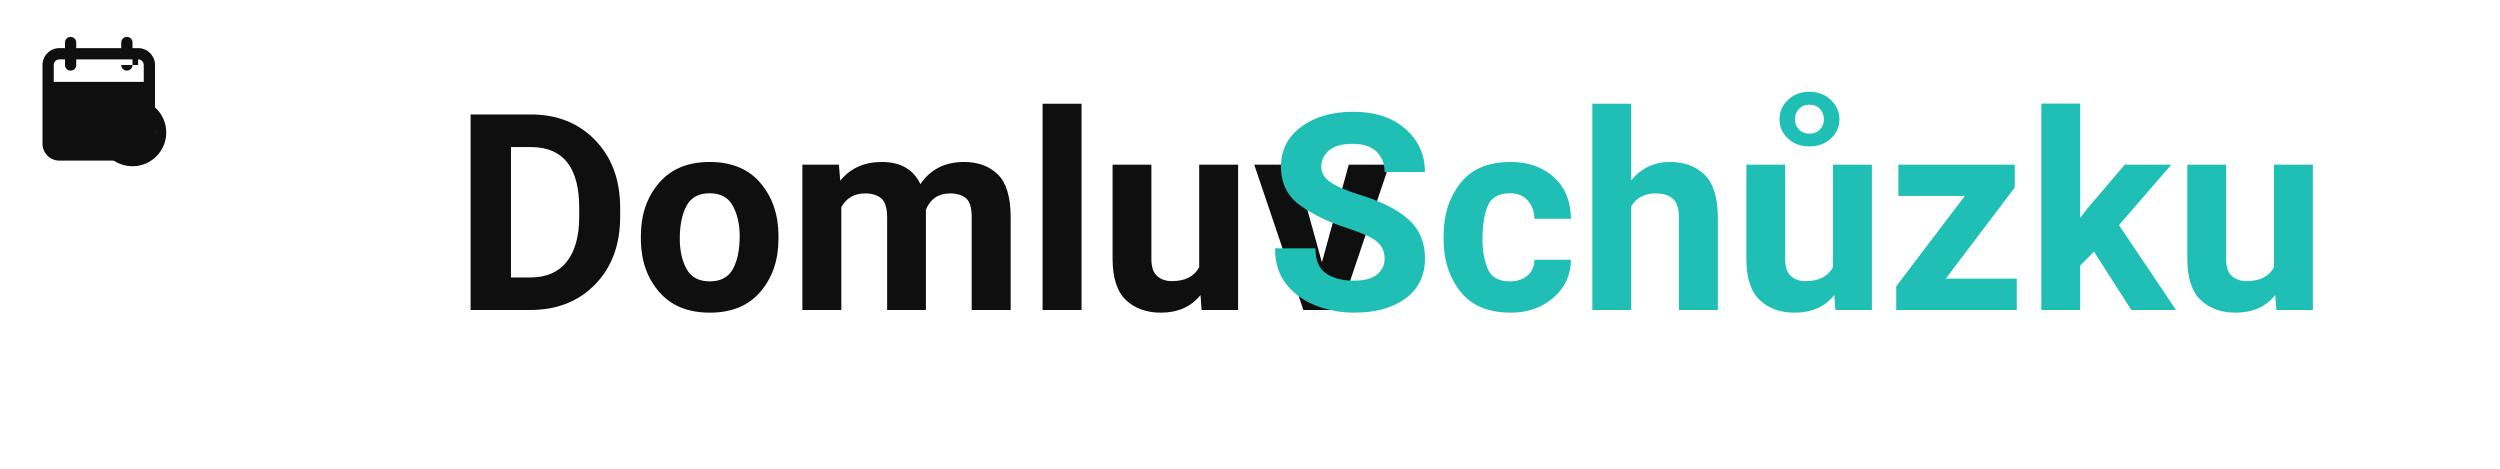
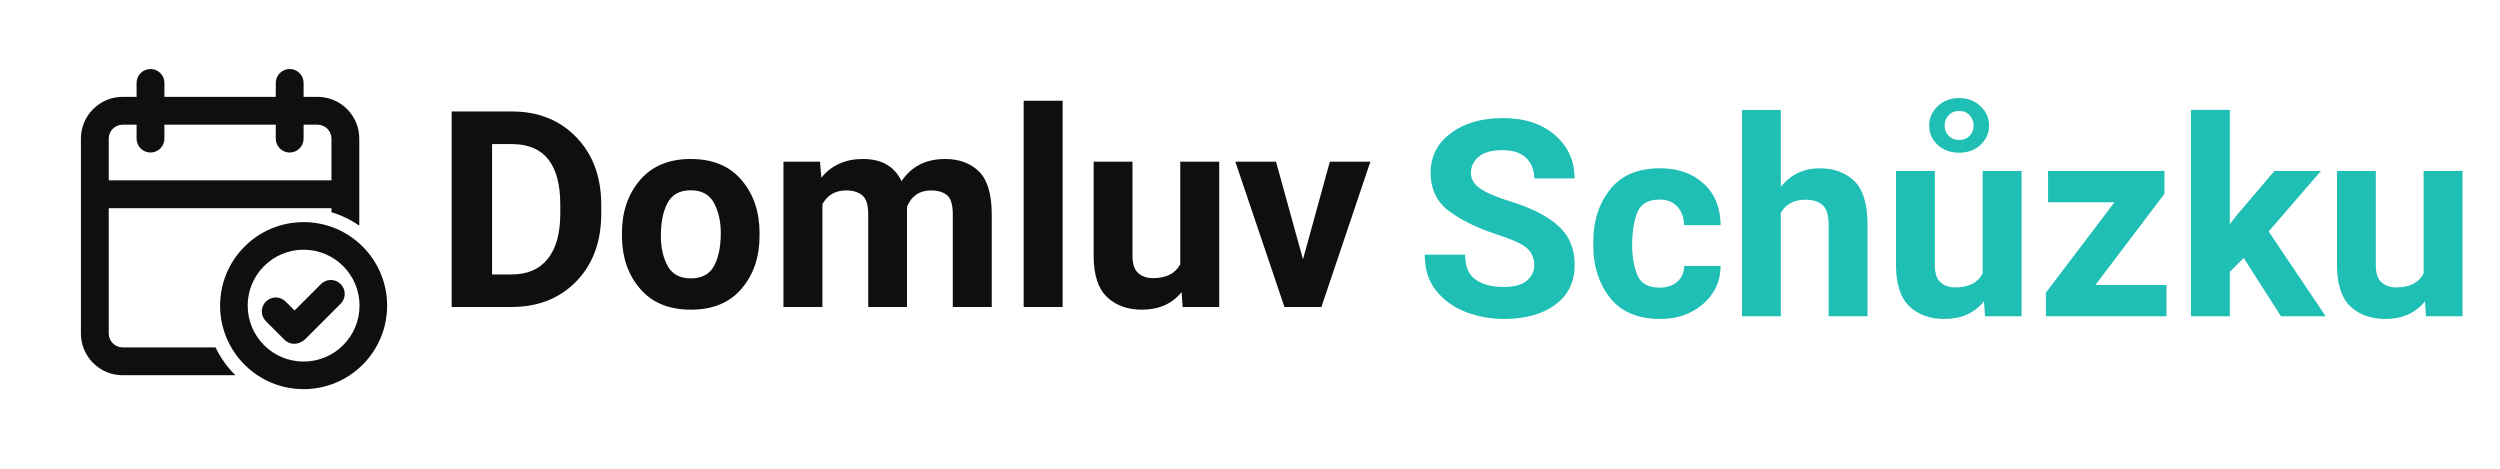
- <svg xmlns="http://www.w3.org/2000/svg" width="800" height="150" viewBox="0 0 800 150" role="img" aria-label="DomluvSchůzku">
-   <g transform="translate(10,10) scale(1.8)" fill="#0f0f0f">
-     <path fill-rule="evenodd" d="M7,1 C6.448,1 6,1.448 6,2V3H5C3.343,3 2,4.343 2,6v14c0,1.657 1.343,3 3,3h14c1.657,0 3-1.343 3-3V6c0-1.657-1.343-3-3-3h-1V2c0-.552-.448-1-1-1-.552,0-1,.448-1,1v1H8V2C8,1.447 7.552,1 7,1Zm12,5V5H8v1c0,.552-.448,1-1,1s-1-.448-1-1V5H5C4.448,5 4,5.448 4,6v3h16V6c0-.552-.448-1-1-1h-1v1c0,.552-.448,1-1,1s-1-.448-1-1Z" />
-     <path d="M15.293,17.707c.391-.391 1.024-.391 1.414,0l.641,.641 1.899-1.899c.391-.391 1.024-.391 1.414,0 .391,.391 .391,1.024 0,1.414l-2.54,2.54c-.086,.086-.185,.154-.289,.202-.383,.224-.883,.172-1.212-.157l-1.327-1.327c-.391-.391-.391-1.024 0-1.414Z" />
-     <path fill-rule="evenodd" d="M24,18c0,3.314-2.686,6-6,6s-6-2.686-6-6 2.686-6 6-6 6,2.686 6,6Zm-10.018,0c0,2.219 1.799,4.018 4.018,4.018 2.219,0 4.018-1.799 4.018-4.018 0-2.219-1.799-4.018-4.018-4.018-2.219,0-4.018,1.799-4.018,4.018Z" />
+ <svg xmlns="http://www.w3.org/2000/svg" width="800" height="150" viewBox="0 0 800 150" role="img" aria-label="DomluvSchůzku" version="1.1" id="svg4">
+   <defs id="defs4" />
+   <g font-family="'Maven Pro', system-ui, '-apple-system', 'Segoe UI', Roboto, Arial, sans-serif" font-size="88px" dominant-baseline="middle" id="g4" transform="translate(-6.053365,-0.9557945)">
+     <text x="145" y="75" fill="#0f0f0f" font-weight="600" id="text3">Domluv</text>
+     <text x="458.949" y="77.974" fill="#1fbfb5" font-weight="600" id="text4">Schůzku</text>
  </g>
-   <g font-family="Maven Pro, system-ui, -apple-system, Segoe UI, Roboto, Arial, sans-serif" font-size="88" dominant-baseline="middle">
-     <text x="145" y="75" fill="#0f0f0f" font-weight="600">Domluv</text>
-     <text x="405" y="75" fill="#1fbfb5" font-weight="600">Schůzku</text>
+   <g style="fill:none" id="g11" transform="matrix(4.454019,0,0,4.454019,16.98196,17.6307)">
+     <path fill-rule="evenodd" clip-rule="evenodd" d="M 7,1 C 6.448,1 6,1.448 6,2 V 3 H 5 C 3.343,3 2,4.343 2,6 v 14 c 0,1.657 1.343,3 3,3 h 8.101 C 12.515,22.426 12.03,21.75 11.674,21 H 5 C 4.448,21 4,20.552 4,20 v -9 h 16 v 0.29 c 0.722,0.215 1.396,0.543 2,0.965 V 6 C 22,4.343 20.657,3 19,3 H 18 V 2 C 18,1.448 17.552,1 17,1 16.448,1 16,1.448 16,2 V 3 H 8 V 2 C 8,1.448 7.552,1 7,1 Z m 9,5 V 5 H 8 V 6 C 8,6.552 7.552,7 7,7 6.448,7 6,6.552 6,6 V 5 H 5 C 4.448,5 4,5.448 4,6 V 9 H 20 V 6 C 20,5.448 19.552,5 19,5 H 18 V 6 C 18,6.552 17.552,7 17,7 16.448,7 16,6.552 16,6 Z" fill="#0f0f0f" id="path1-0" />
+     <path d="m 15.293,17.707 c 0.391,-0.391 1.024,-0.391 1.414,0 l 0.641,0.641 1.899,-1.899 c 0.391,-0.391 1.024,-0.391 1.414,0 0.391,0.391 0.391,1.024 0,1.414 l -2.54,2.54 c -0.086,0.086 -0.185,0.154 -0.289,0.202 -0.383,0.224 -0.883,0.172 -1.212,-0.157 l -1.327,-1.327 c -0.391,-0.391 -0.391,-1.024 0,-1.414 z" fill="#0f0f0f" id="path2" />
+     <path fill-rule="evenodd" clip-rule="evenodd" d="m 24,18 c 0,3.314 -2.686,6 -6,6 -3.314,0 -6,-2.686 -6,-6 0,-3.314 2.686,-6 6,-6 3.314,0 6,2.686 6,6 z m -10.018,0 c 0,2.219 1.799,4.018 4.018,4.018 2.219,0 4.018,-1.799 4.018,-4.018 0,-2.219 -1.799,-4.018 -4.018,-4.018 -2.219,0 -4.018,1.799 -4.018,4.018 z" fill="#0f0f0f" id="path3" />
  </g>
</svg>
